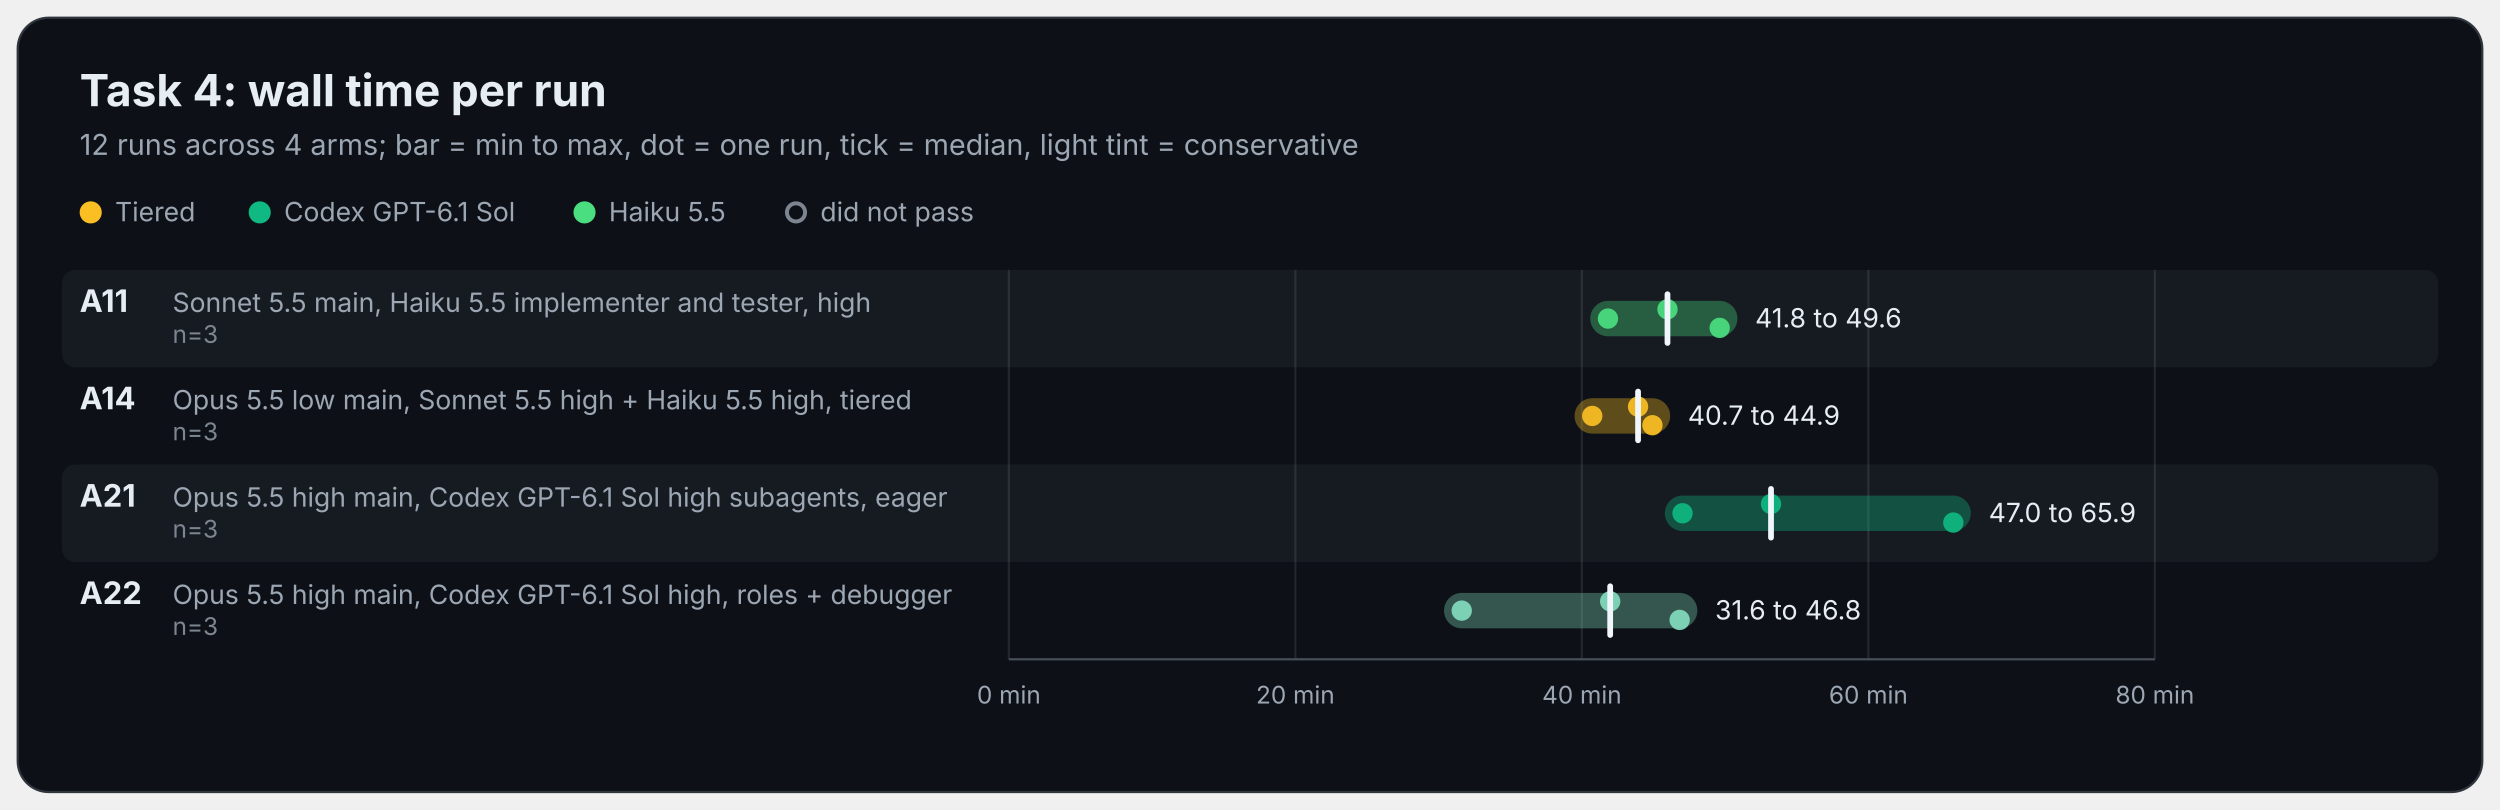
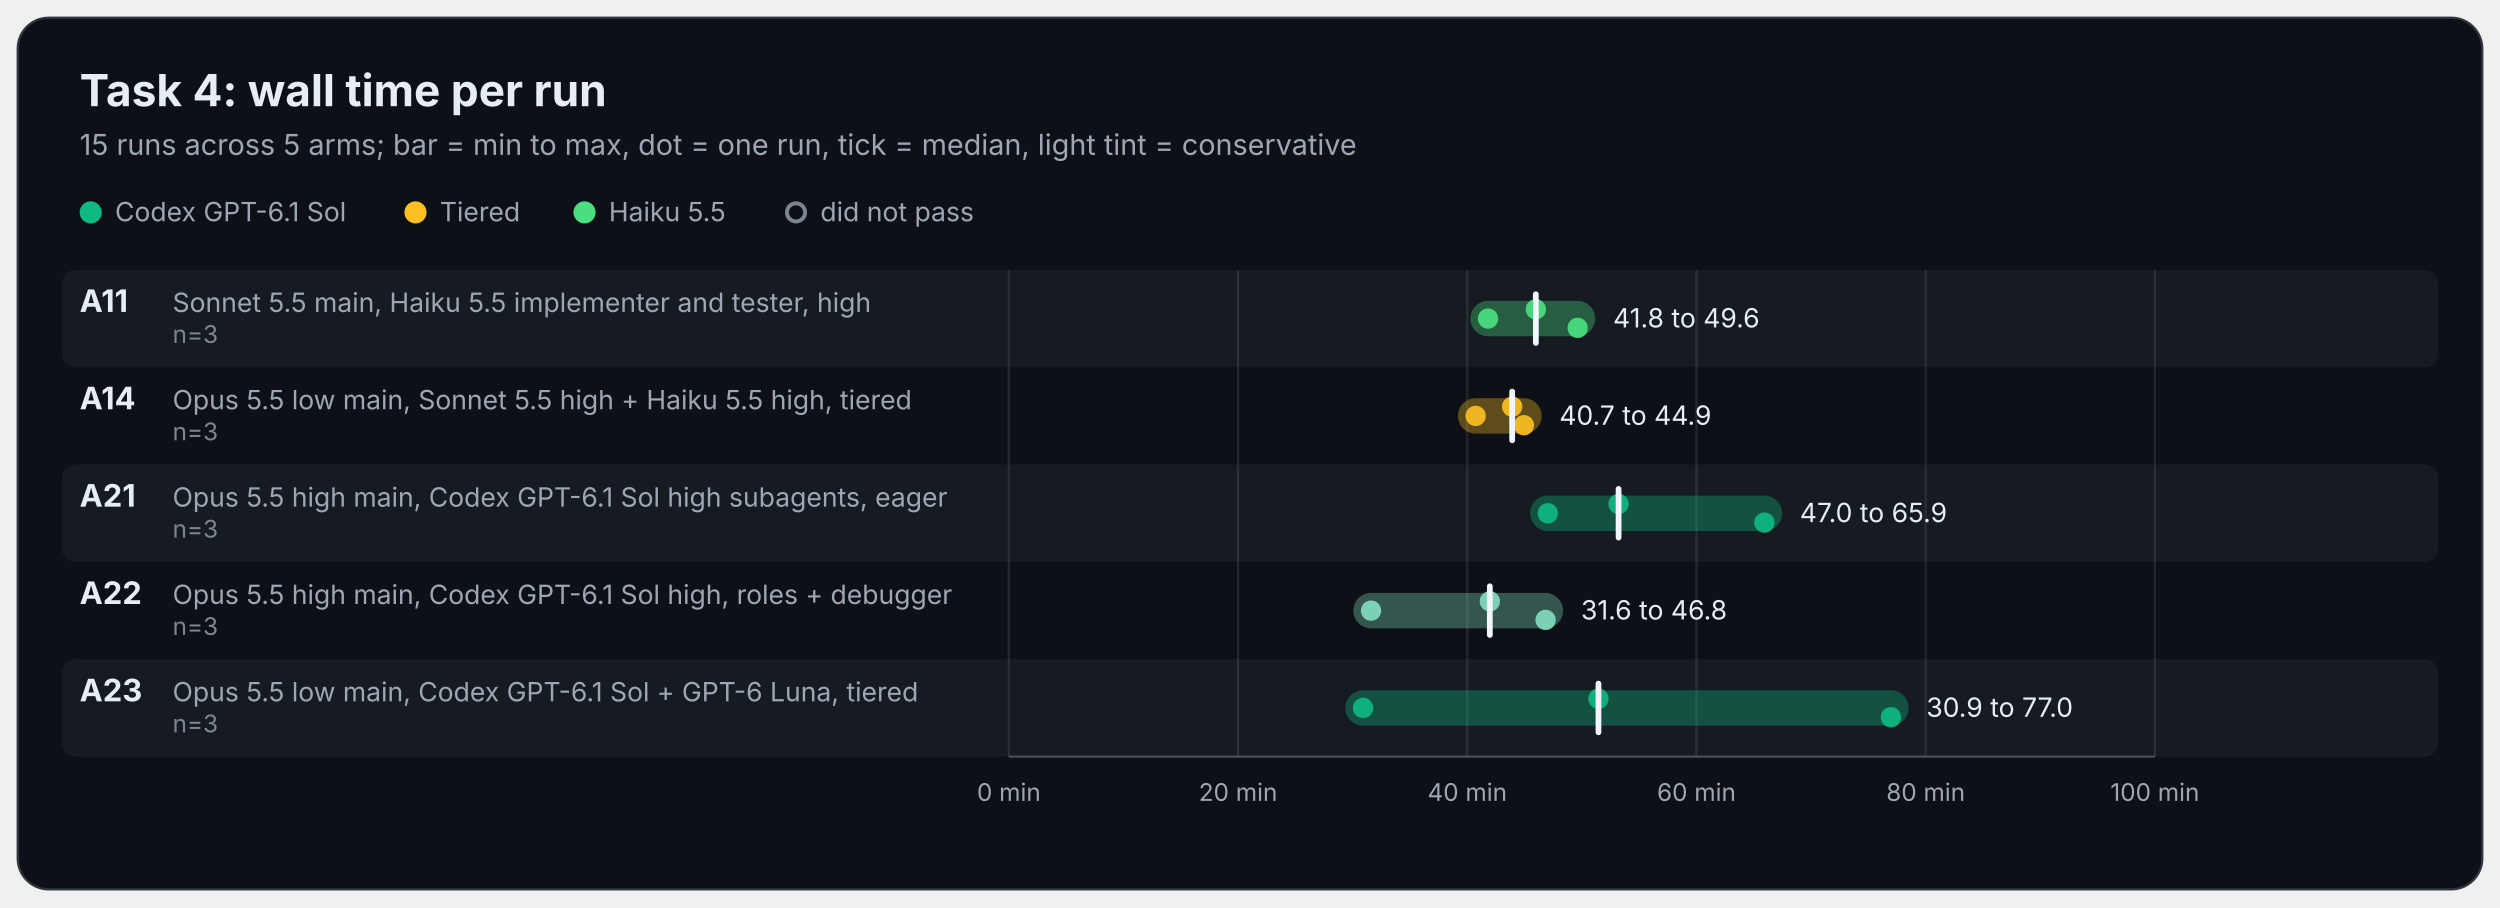
- <svg xmlns="http://www.w3.org/2000/svg" width="1130" height="366.0" viewBox="0 0 1130 366.0" role="img" aria-label="Task 4: wall time per run" font-family="-apple-system, &quot;Segoe UI&quot;, Inter, Roboto, &quot;Helvetica Neue&quot;, Arial, sans-serif">
-   <rect x="8" y="8" width="1114" height="350.0" rx="14" fill="#0d1117" stroke="#30363d" stroke-width="1" />
+ <svg xmlns="http://www.w3.org/2000/svg" width="1130" height="410.0" viewBox="0 0 1130 410.0" role="img" aria-label="Task 4: wall time per run" font-family="-apple-system, &quot;Segoe UI&quot;, Inter, Roboto, &quot;Helvetica Neue&quot;, Arial, sans-serif">
+   <rect x="8" y="8" width="1114" height="394.0" rx="14" fill="#0d1117" stroke="#30363d" stroke-width="1" />
  <text x="36.0" y="48.0" font-size="20" font-weight="700" fill="#e6edf3" text-anchor="start">Task 4: wall time per run</text>
-   <text x="36.0" y="70.0" font-size="13" font-weight="400" fill="#9da7b3" text-anchor="start">12 runs across 4 arms; bar = min to max, dot = one run, tick = median, light tint = conservative</text>
-   <circle cx="41.0" cy="96.0" r="5" fill="#fbbf24" />
-   <text x="52.0" y="100.0" font-size="12" font-weight="400" fill="#9da7b3" text-anchor="start">Tiered</text>
-   <circle cx="117.4" cy="96.0" r="5" fill="#10b981" />
-   <text x="128.4" y="100.0" font-size="12" font-weight="400" fill="#9da7b3" text-anchor="start">Codex GPT-6.1 Sol</text>
+   <text x="36.0" y="70.0" font-size="13" font-weight="400" fill="#9da7b3" text-anchor="start">15 runs across 5 arms; bar = min to max, dot = one run, tick = median, light tint = conservative</text>
+   <circle cx="41.0" cy="96.0" r="5" fill="#10b981" />
+   <text x="52.0" y="100.0" font-size="12" font-weight="400" fill="#9da7b3" text-anchor="start">Codex GPT-6.1 Sol</text>
+   <circle cx="187.8" cy="96.0" r="5" fill="#fbbf24" />
+   <text x="198.8" y="100.0" font-size="12" font-weight="400" fill="#9da7b3" text-anchor="start">Tiered</text>
  <circle cx="264.2" cy="96.0" r="5" fill="#4ade80" />
  <text x="275.2" y="100.0" font-size="12" font-weight="400" fill="#9da7b3" text-anchor="start">Haiku 5.5</text>
  <circle cx="359.8" cy="96.0" r="4.1" fill="#0d1117" stroke="#7d8590" stroke-width="1.8" />
  <text x="370.8" y="100.0" font-size="12" font-weight="400" fill="#9da7b3" text-anchor="start">did not pass</text>
  <rect x="28" y="122.0" width="1074.0" height="44" rx="6" fill="#161b22" />
  <rect x="28" y="210.0" width="1074.0" height="44" rx="6" fill="#161b22" />
-   <line x1="456.0" y1="122.0" x2="456.0" y2="298.0" stroke="#ffffff" stroke-opacity="0.09" stroke-width="1" />
-   <text x="456.0" y="318.0" font-size="11" font-weight="400" fill="#9da7b3" text-anchor="middle">0 min</text>
-   <line x1="585.5" y1="122.0" x2="585.5" y2="298.0" stroke="#ffffff" stroke-opacity="0.09" stroke-width="1" />
-   <text x="585.5" y="318.0" font-size="11" font-weight="400" fill="#9da7b3" text-anchor="middle">20 min</text>
-   <line x1="715.0" y1="122.0" x2="715.0" y2="298.0" stroke="#ffffff" stroke-opacity="0.09" stroke-width="1" />
-   <text x="715.0" y="318.0" font-size="11" font-weight="400" fill="#9da7b3" text-anchor="middle">40 min</text>
-   <line x1="844.5" y1="122.0" x2="844.5" y2="298.0" stroke="#ffffff" stroke-opacity="0.09" stroke-width="1" />
-   <text x="844.5" y="318.0" font-size="11" font-weight="400" fill="#9da7b3" text-anchor="middle">60 min</text>
-   <line x1="974.0" y1="122.0" x2="974.0" y2="298.0" stroke="#ffffff" stroke-opacity="0.09" stroke-width="1" />
-   <text x="974.0" y="318.0" font-size="11" font-weight="400" fill="#9da7b3" text-anchor="middle">80 min</text>
-   <line x1="456.0" y1="298.0" x2="974.0" y2="298.0" stroke="#484f58" stroke-width="1" />
+   <rect x="28" y="298.0" width="1074.0" height="44" rx="6" fill="#161b22" />
+   <line x1="456.0" y1="122.0" x2="456.0" y2="342.0" stroke="#ffffff" stroke-opacity="0.09" stroke-width="1" />
+   <text x="456.0" y="362.0" font-size="11" font-weight="400" fill="#9da7b3" text-anchor="middle">0 min</text>
+   <line x1="559.6" y1="122.0" x2="559.6" y2="342.0" stroke="#ffffff" stroke-opacity="0.09" stroke-width="1" />
+   <text x="559.6" y="362.0" font-size="11" font-weight="400" fill="#9da7b3" text-anchor="middle">20 min</text>
+   <line x1="663.2" y1="122.0" x2="663.2" y2="342.0" stroke="#ffffff" stroke-opacity="0.09" stroke-width="1" />
+   <text x="663.2" y="362.0" font-size="11" font-weight="400" fill="#9da7b3" text-anchor="middle">40 min</text>
+   <line x1="766.8" y1="122.0" x2="766.8" y2="342.0" stroke="#ffffff" stroke-opacity="0.09" stroke-width="1" />
+   <text x="766.8" y="362.0" font-size="11" font-weight="400" fill="#9da7b3" text-anchor="middle">60 min</text>
+   <line x1="870.4" y1="122.0" x2="870.4" y2="342.0" stroke="#ffffff" stroke-opacity="0.09" stroke-width="1" />
+   <text x="870.4" y="362.0" font-size="11" font-weight="400" fill="#9da7b3" text-anchor="middle">80 min</text>
+   <line x1="974.0" y1="122.0" x2="974.0" y2="342.0" stroke="#ffffff" stroke-opacity="0.09" stroke-width="1" />
+   <text x="974.0" y="362.0" font-size="11" font-weight="400" fill="#9da7b3" text-anchor="middle">100 min</text>
+   <line x1="456.0" y1="342.0" x2="974.0" y2="342.0" stroke="#484f58" stroke-width="1" />
  <text x="36.0" y="141.0" font-size="14" font-weight="700" fill="#e6edf3" text-anchor="start">A11</text>
  <text x="78.0" y="141.0" font-size="12" font-weight="400" fill="#9da7b3" text-anchor="start">Sonnet 5.5 main, Haiku 5.5 implementer and tester, high</text>
  <text x="78.0" y="155.0" font-size="11" font-weight="400" fill="#7d8590" text-anchor="start">n=3</text>
-   <rect x="718.8" y="136.0" width="66.5" height="16" rx="8.0" fill="#4ade80" fill-opacity="0.34" />
-   <circle cx="726.8" cy="144.0" r="4.6" fill="#4ade80" fill-opacity="0.92" />
-   <circle cx="753.7" cy="139.8" r="4.6" fill="#4ade80" fill-opacity="0.92" />
-   <circle cx="777.3" cy="148.2" r="4.6" fill="#4ade80" fill-opacity="0.92" />
-   <line x1="753.7" y1="133.0" x2="753.7" y2="155.0" stroke="#f0f6fc" stroke-width="2.6" stroke-linecap="round" />
-   <text x="793.3" y="148.0" font-size="12" font-weight="400" fill="#e6edf3" text-anchor="start">41.8 to 49.6</text>
+   <rect x="664.6" y="136.0" width="56.4" height="16" rx="8.0" fill="#4ade80" fill-opacity="0.34" />
+   <circle cx="672.6" cy="144.0" r="4.6" fill="#4ade80" fill-opacity="0.92" />
+   <circle cx="694.2" cy="139.8" r="4.6" fill="#4ade80" fill-opacity="0.92" />
+   <circle cx="713.1" cy="148.2" r="4.6" fill="#4ade80" fill-opacity="0.92" />
+   <line x1="694.2" y1="133.0" x2="694.2" y2="155.0" stroke="#f0f6fc" stroke-width="2.6" stroke-linecap="round" />
+   <text x="729.1" y="148.0" font-size="12" font-weight="400" fill="#e6edf3" text-anchor="start">41.8 to 49.6</text>
  <text x="36.0" y="185.0" font-size="14" font-weight="700" fill="#e6edf3" text-anchor="start">A14</text>
  <text x="78.0" y="185.0" font-size="12" font-weight="400" fill="#9da7b3" text-anchor="start">Opus 5.5 low main, Sonnet 5.5 high + Haiku 5.5 high, tiered</text>
  <text x="78.0" y="199.0" font-size="11" font-weight="400" fill="#7d8590" text-anchor="start">n=3</text>
-   <rect x="711.7" y="180.0" width="43.2" height="16" rx="8.0" fill="#fbbf24" fill-opacity="0.34" />
-   <circle cx="719.7" cy="188.0" r="4.6" fill="#fbbf24" fill-opacity="0.92" />
-   <circle cx="740.4" cy="183.8" r="4.6" fill="#fbbf24" fill-opacity="0.92" />
-   <circle cx="746.9" cy="192.2" r="4.6" fill="#fbbf24" fill-opacity="0.92" />
-   <line x1="740.4" y1="177.0" x2="740.4" y2="199.0" stroke="#f0f6fc" stroke-width="2.6" stroke-linecap="round" />
-   <text x="762.9" y="192.0" font-size="12" font-weight="400" fill="#e6edf3" text-anchor="start">40.7 to 44.9</text>
+   <rect x="659.0" y="180.0" width="37.8" height="16" rx="8.0" fill="#fbbf24" fill-opacity="0.34" />
+   <circle cx="667.0" cy="188.0" r="4.6" fill="#fbbf24" fill-opacity="0.92" />
+   <circle cx="683.5" cy="183.8" r="4.6" fill="#fbbf24" fill-opacity="0.92" />
+   <circle cx="688.8" cy="192.2" r="4.6" fill="#fbbf24" fill-opacity="0.92" />
+   <line x1="683.5" y1="177.0" x2="683.5" y2="199.0" stroke="#f0f6fc" stroke-width="2.6" stroke-linecap="round" />
+   <text x="704.8" y="192.0" font-size="12" font-weight="400" fill="#e6edf3" text-anchor="start">40.7 to 44.9</text>
  <text x="36.0" y="229.0" font-size="14" font-weight="700" fill="#e6edf3" text-anchor="start">A21</text>
  <text x="78.0" y="229.0" font-size="12" font-weight="400" fill="#9da7b3" text-anchor="start">Opus 5.5 high main, Codex GPT-6.1 Sol high subagents, eager</text>
  <text x="78.0" y="243.0" font-size="11" font-weight="400" fill="#7d8590" text-anchor="start">n=3</text>
-   <rect x="752.5" y="224.0" width="138.3" height="16" rx="8.0" fill="#10b981" fill-opacity="0.34" />
-   <circle cx="760.5" cy="232.0" r="4.6" fill="#10b981" fill-opacity="0.92" />
-   <circle cx="800.5" cy="227.8" r="4.6" fill="#10b981" fill-opacity="0.92" />
-   <circle cx="882.9" cy="236.2" r="4.6" fill="#10b981" fill-opacity="0.92" />
-   <line x1="800.5" y1="221.0" x2="800.5" y2="243.0" stroke="#f0f6fc" stroke-width="2.6" stroke-linecap="round" />
-   <text x="898.9" y="236.0" font-size="12" font-weight="400" fill="#e6edf3" text-anchor="start">47.0 to 65.9</text>
+   <rect x="691.6" y="224.0" width="113.9" height="16" rx="8.0" fill="#10b981" fill-opacity="0.34" />
+   <circle cx="699.6" cy="232.0" r="4.6" fill="#10b981" fill-opacity="0.92" />
+   <circle cx="731.6" cy="227.8" r="4.6" fill="#10b981" fill-opacity="0.92" />
+   <circle cx="797.5" cy="236.2" r="4.6" fill="#10b981" fill-opacity="0.92" />
+   <line x1="731.6" y1="221.0" x2="731.6" y2="243.0" stroke="#f0f6fc" stroke-width="2.6" stroke-linecap="round" />
+   <text x="813.5" y="236.0" font-size="12" font-weight="400" fill="#e6edf3" text-anchor="start">47.0 to 65.9</text>
  <text x="36.0" y="273.0" font-size="14" font-weight="700" fill="#e6edf3" text-anchor="start">A22</text>
  <text x="78.0" y="273.0" font-size="12" font-weight="400" fill="#9da7b3" text-anchor="start">Opus 5.5 high main, Codex GPT-6.1 Sol high, roles + debugger</text>
  <text x="78.0" y="287.0" font-size="11" font-weight="400" fill="#7d8590" text-anchor="start">n=3</text>
-   <rect x="652.7" y="268.0" width="114.5" height="16" rx="8.0" fill="#83dbbd" fill-opacity="0.34" />
-   <circle cx="660.7" cy="276.0" r="4.6" fill="#83dbbd" fill-opacity="0.92" />
-   <circle cx="727.8" cy="271.8" r="4.6" fill="#83dbbd" fill-opacity="0.92" />
-   <circle cx="759.2" cy="280.2" r="4.6" fill="#83dbbd" fill-opacity="0.92" />
-   <line x1="727.8" y1="265.0" x2="727.8" y2="287.0" stroke="#f0f6fc" stroke-width="2.6" stroke-linecap="round" />
-   <text x="775.2" y="280.0" font-size="12" font-weight="400" fill="#e6edf3" text-anchor="start">31.6 to 46.8</text>
+   <rect x="611.7" y="268.0" width="94.8" height="16" rx="8.0" fill="#83dbbd" fill-opacity="0.34" />
+   <circle cx="619.7" cy="276.0" r="4.6" fill="#83dbbd" fill-opacity="0.92" />
+   <circle cx="673.4" cy="271.8" r="4.6" fill="#83dbbd" fill-opacity="0.92" />
+   <circle cx="698.6" cy="280.2" r="4.6" fill="#83dbbd" fill-opacity="0.92" />
+   <line x1="673.4" y1="265.0" x2="673.4" y2="287.0" stroke="#f0f6fc" stroke-width="2.6" stroke-linecap="round" />
+   <text x="714.6" y="280.0" font-size="12" font-weight="400" fill="#e6edf3" text-anchor="start">31.6 to 46.8</text>
+   <text x="36.0" y="317.0" font-size="14" font-weight="700" fill="#e6edf3" text-anchor="start">A23</text>
+   <text x="78.0" y="317.0" font-size="12" font-weight="400" fill="#9da7b3" text-anchor="start">Opus 5.5 low main, Codex GPT-6.1 Sol + GPT-6 Luna, tiered</text>
+   <text x="78.0" y="331.0" font-size="11" font-weight="400" fill="#7d8590" text-anchor="start">n=3</text>
+   <rect x="608.1" y="312.0" width="254.6" height="16" rx="8.0" fill="#10b981" fill-opacity="0.34" />
+   <circle cx="616.1" cy="320.0" r="4.6" fill="#10b981" fill-opacity="0.92" />
+   <circle cx="722.5" cy="315.8" r="4.6" fill="#10b981" fill-opacity="0.92" />
+   <circle cx="854.7" cy="324.2" r="4.6" fill="#10b981" fill-opacity="0.92" />
+   <line x1="722.5" y1="309.0" x2="722.5" y2="331.0" stroke="#f0f6fc" stroke-width="2.6" stroke-linecap="round" />
+   <text x="870.7" y="324.0" font-size="12" font-weight="400" fill="#e6edf3" text-anchor="start">30.9 to 77.0</text>
</svg>
